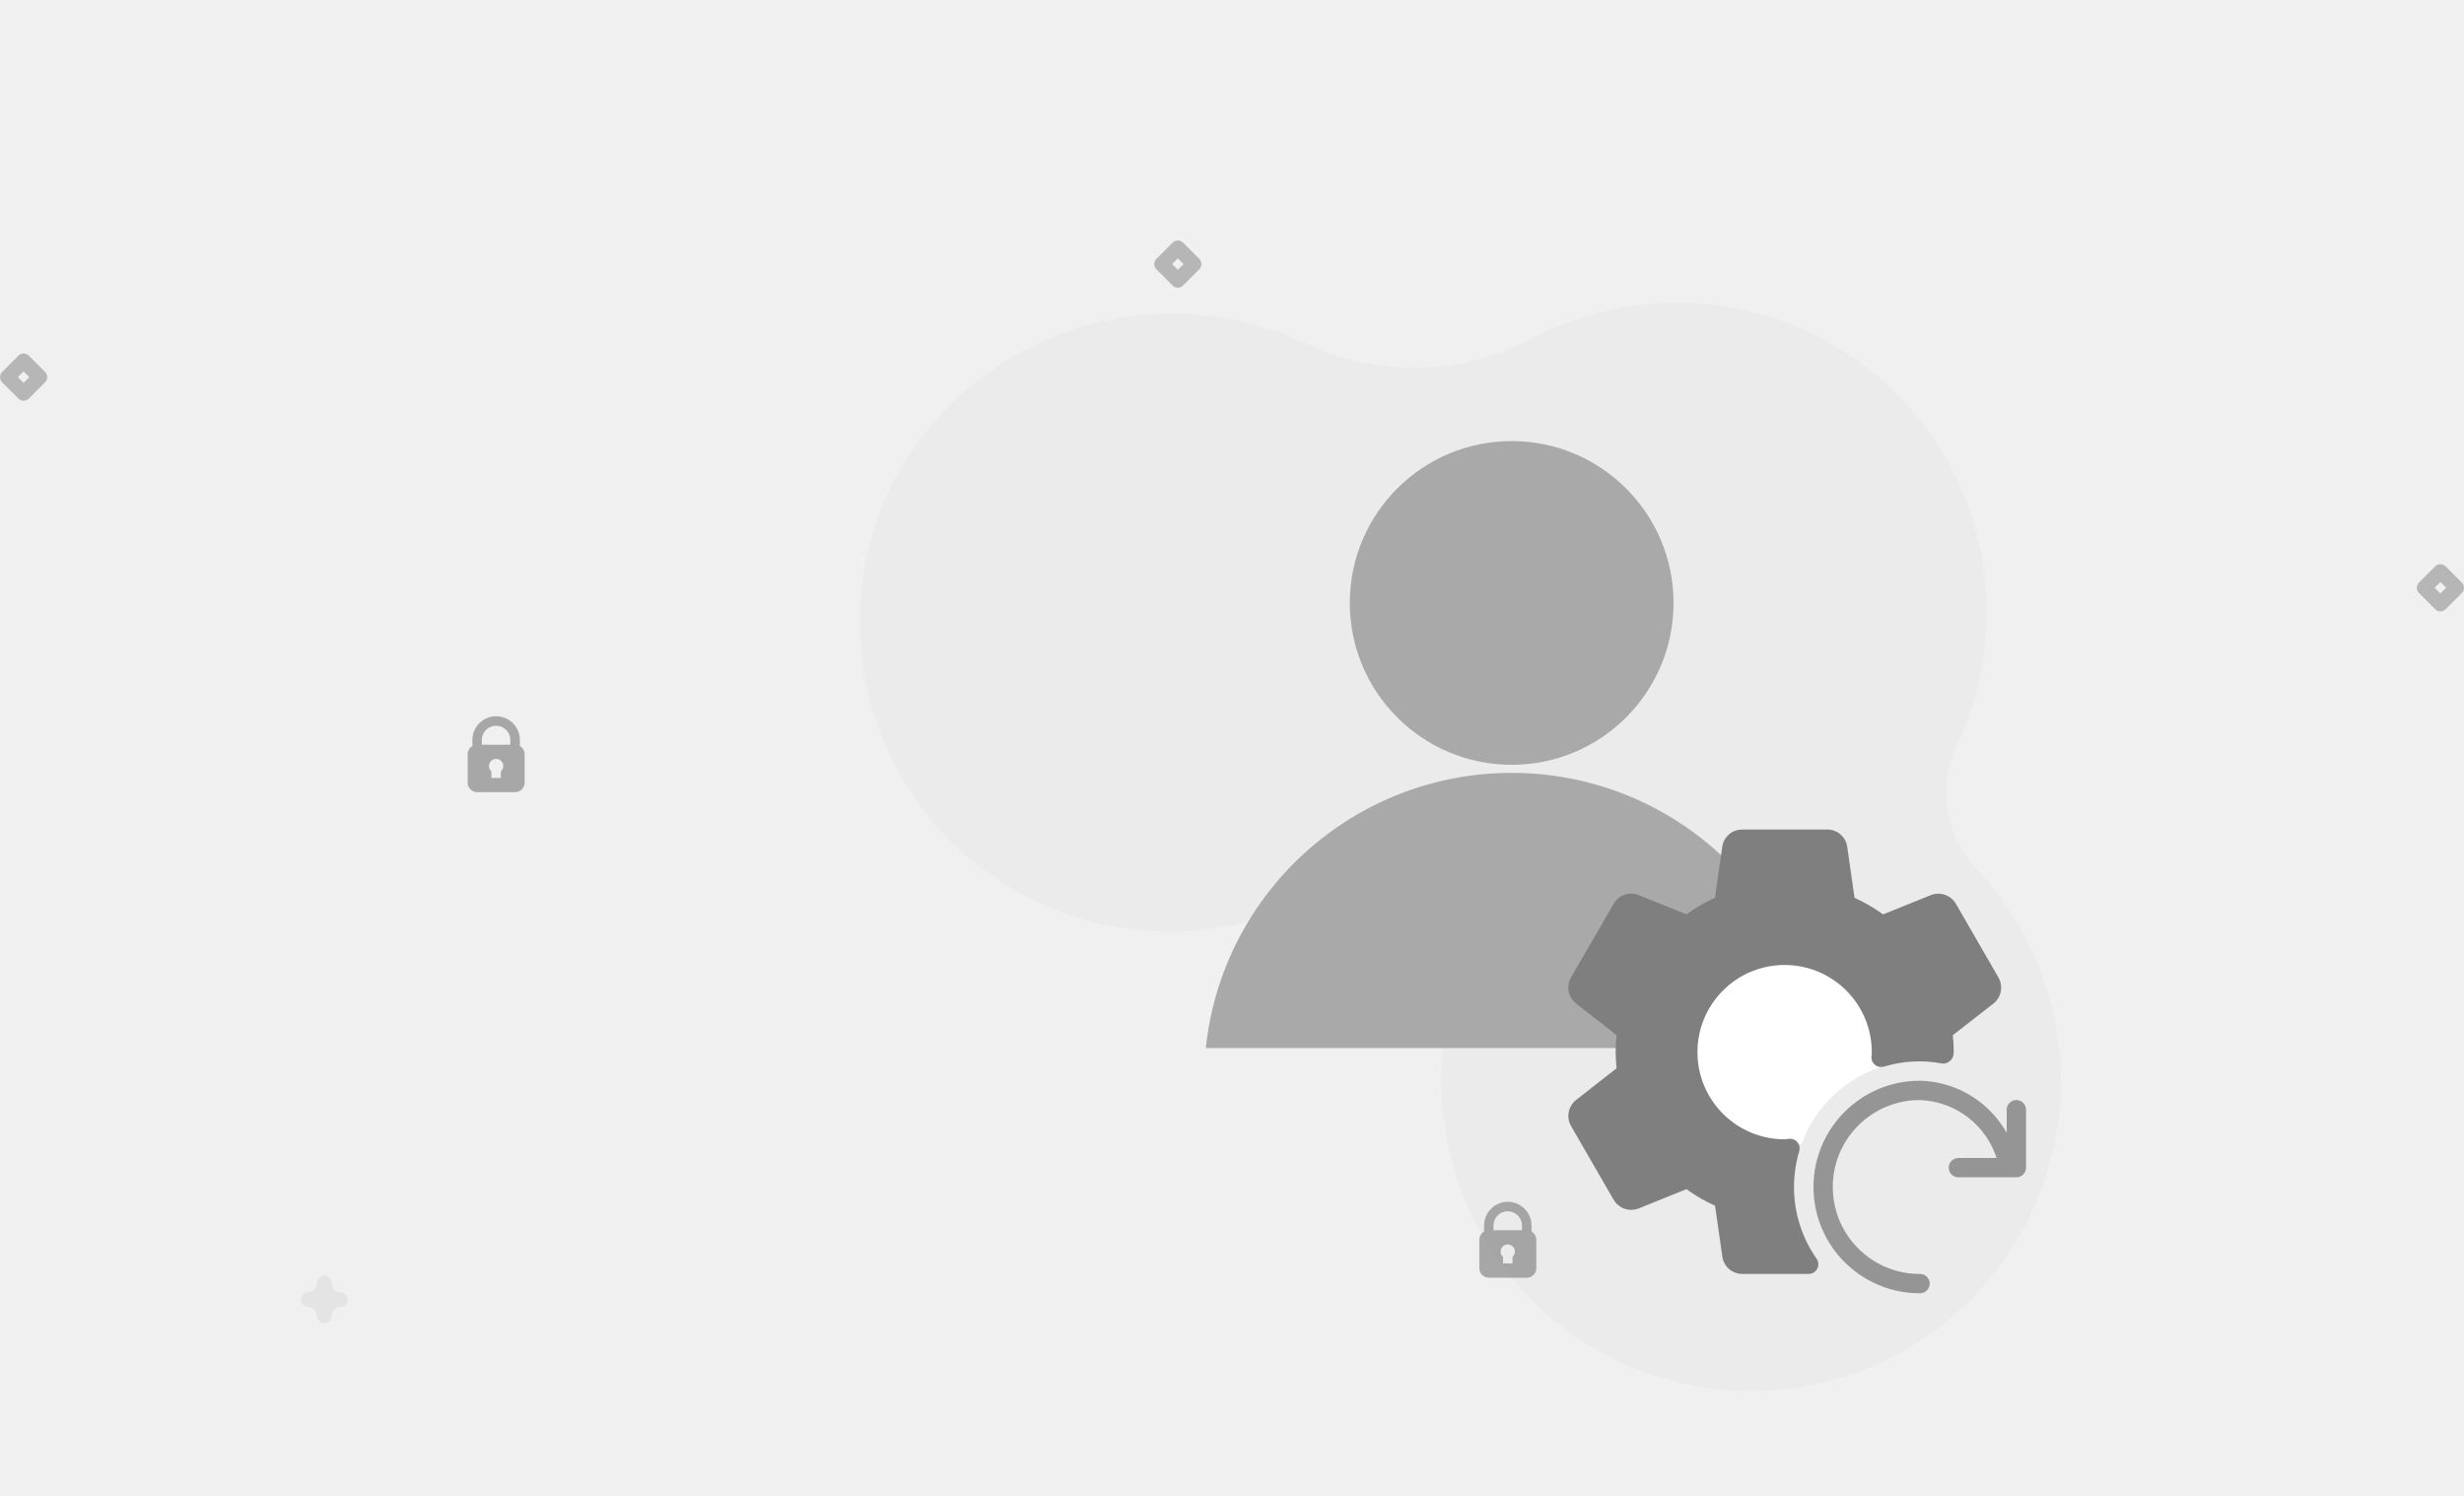
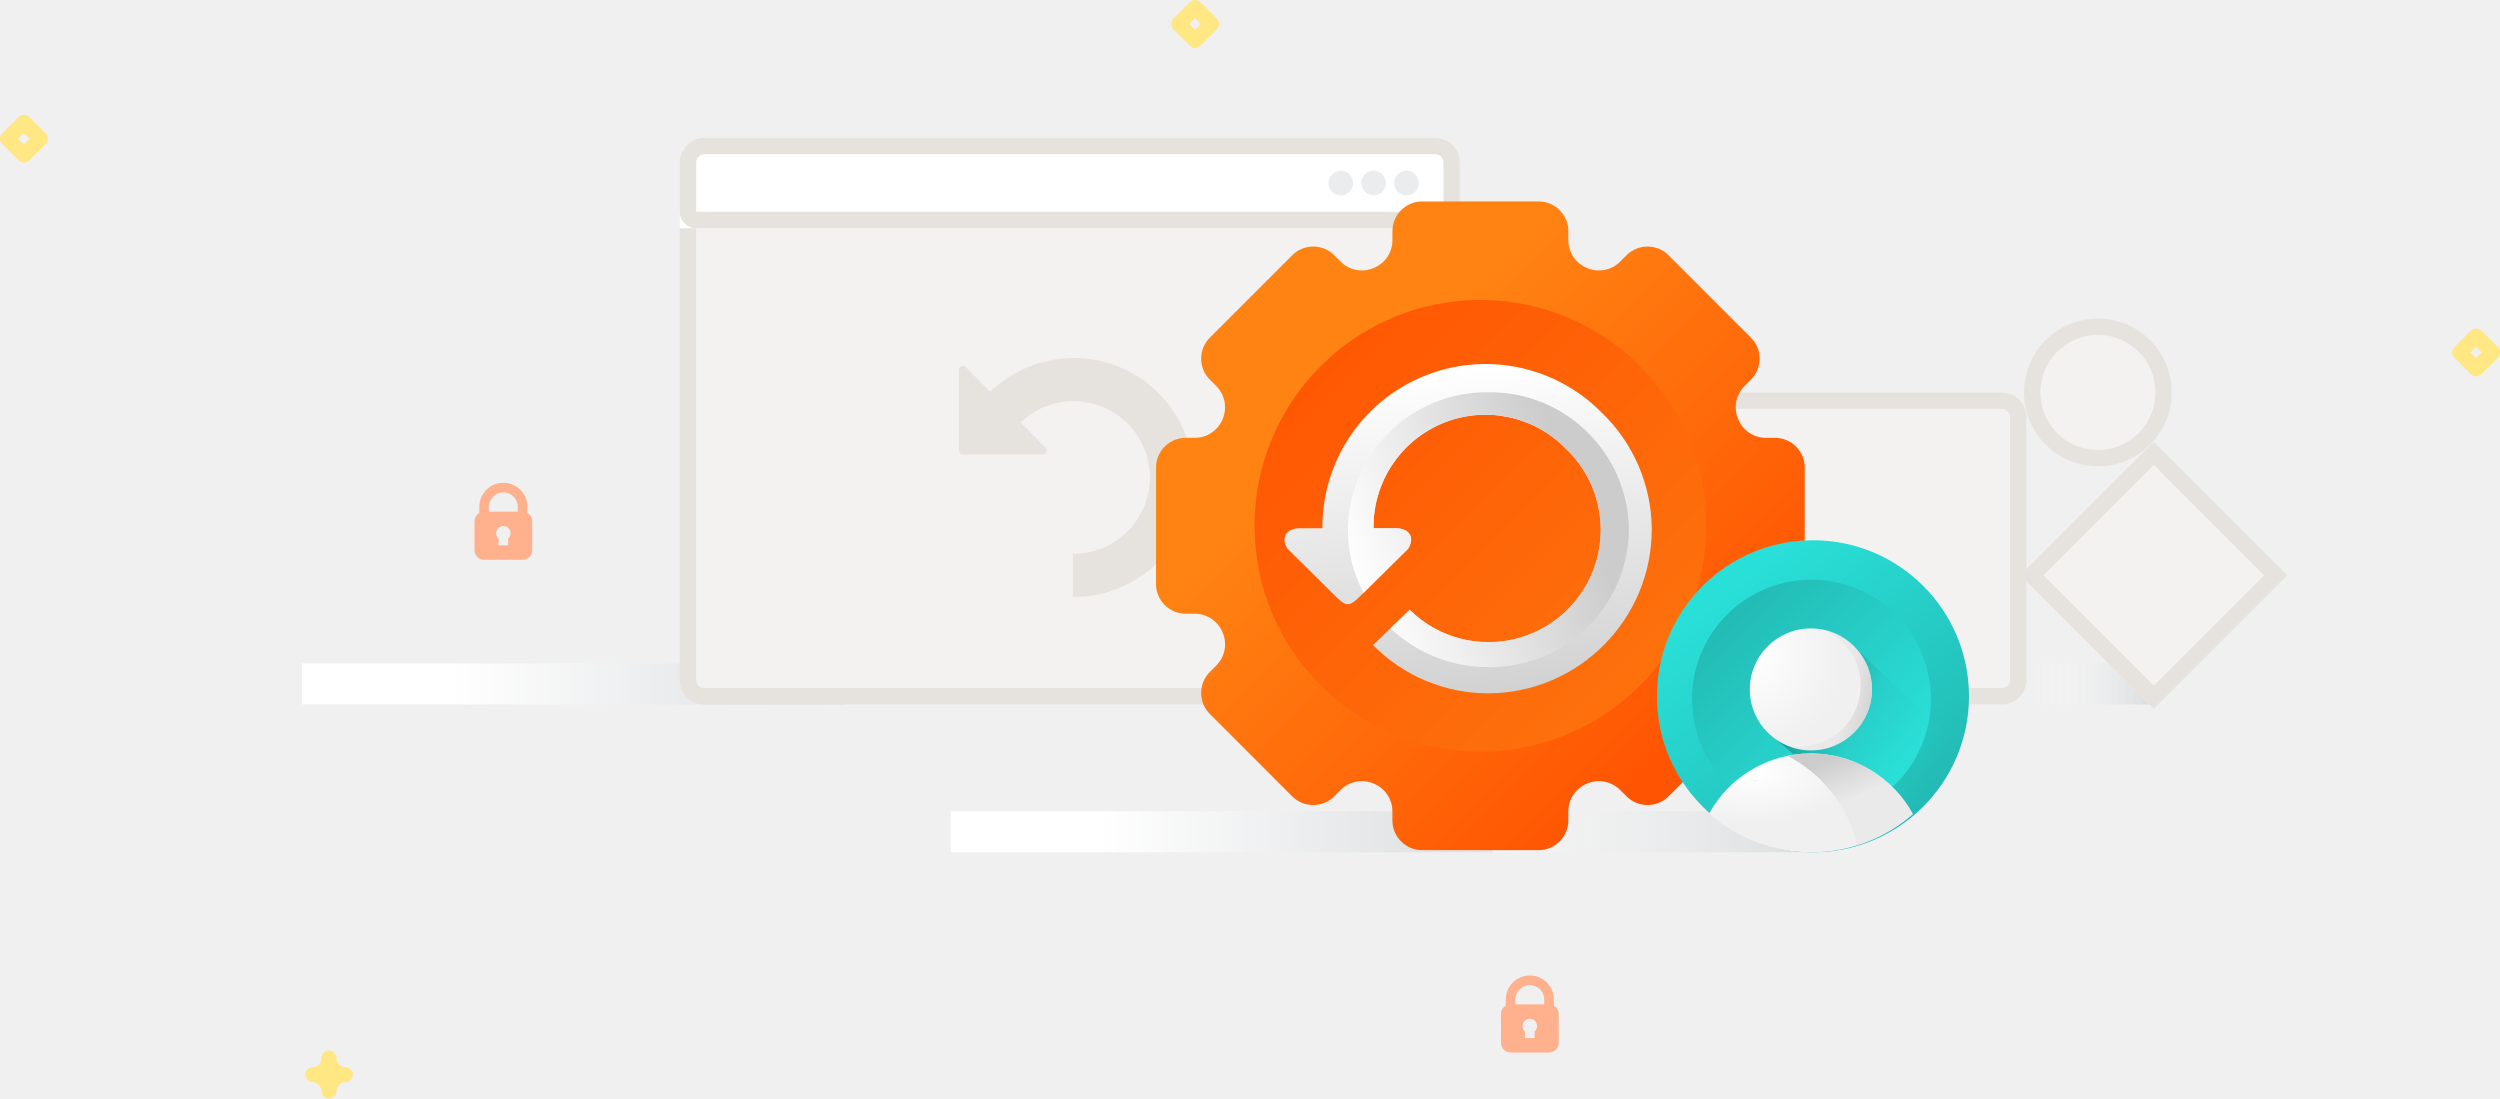
- <svg xmlns="http://www.w3.org/2000/svg" width="304.445" height="184.789" viewBox="0 0 304.445 184.789">
-   <g id="account-recovery-illustration" transform="translate(-141.222 -68.495)">
-     <path id="Path_81" d="M163.973,73.972A38.194,38.194,0,0,0,141.32,50.558a13.869,13.869,0,0,1-8.946-12.789V37.4A38.273,38.273,0,0,0,63.3,15.568a31.233,31.233,0,0,1-25,12.959q-.437,0-.875.009A39,39,0,0,0,0,66.285a38.284,38.284,0,0,0,74.235,13.67,7.834,7.834,0,0,1,9.5-4.79l.149.042a7.814,7.814,0,0,1,5.691,8.146,38.282,38.282,0,1,0,74.393-9.387Z" transform="translate(280.616 68.495) rotate(26)" fill="#dbdbdb" opacity="0.24" />
-     <path id="Path_95" d="M424.493,166.965a.914.914,0,0,1-.914-.914,1.1,1.1,0,0,0-1.1-1.1.915.915,0,0,1,0-1.829,1.1,1.1,0,0,0,1.1-1.1.915.915,0,1,1,1.829,0,1.1,1.1,0,0,0,1.1,1.1.915.915,0,0,1,0,1.829,1.1,1.1,0,0,0-1.1,1.1.914.914,0,0,1-.914.914Z" transform="translate(-243.207 65.047)" fill="#e4e4e4" />
-     <path id="Path_96" d="M68.794,419.851a.915.915,0,0,1-.645-.267l-2-2a.914.914,0,0,1,0-1.291l2-2a.914.914,0,0,1,1.291,0l2,2a.914.914,0,0,1,0,1.291l-2,2.008A.915.915,0,0,1,68.794,419.851Zm-.711-2.917.711.711.711-.711-.711-.708Z" transform="translate(75.344 -301.841)" fill="rgba(157,157,157,0.7)" />
-     <path id="Path_98" d="M141.064,46.254a.914.914,0,0,1-.645-.267l-2-2.005a.914.914,0,0,1,0-1.291l2-2a.914.914,0,0,1,1.291,0l2,2a.914.914,0,0,1,0,1.291l-2,2a.909.909,0,0,1-.645.267Zm-.711-2.917.711.711.711-.711-.711-.711Z" transform="translate(301.688 97.79)" fill="rgba(157,157,157,0.7)" />
-     <path id="Path_98-2" data-name="Path_98" d="M141.064,46.254a.914.914,0,0,1-.645-.267l-2-2.005a.914.914,0,0,1,0-1.291l2-2a.914.914,0,0,1,1.291,0l2,2a.914.914,0,0,1,0,1.291l-2,2a.909.909,0,0,1-.645.267Zm-.711-2.917.711.711.711-.711-.711-.711Z" transform="translate(145.688 57.79)" fill="rgba(157,157,157,0.7)" />
-     <path id="padlock" d="M70.9,3.681V2.932a2.932,2.932,0,1,0-5.864,0v.749a1.169,1.169,0,0,0-.586,1.01V8.209a1.174,1.174,0,0,0,1.173,1.173h4.691a1.174,1.174,0,0,0,1.173-1.173V4.691a1.169,1.169,0,0,0-.586-1.01ZM67.963,1.173a1.761,1.761,0,0,1,1.759,1.759v.586H66.2V2.932a1.761,1.761,0,0,1,1.759-1.759Zm.586,5.635v.815H67.377V6.808a.88.88,0,1,1,1.173,0Z" transform="translate(259.555 217)" fill="#6b6b6b" opacity="0.55" />
-     <path id="padlock-2" data-name="padlock" d="M70.9,3.681V2.932a2.932,2.932,0,1,0-5.864,0v.749a1.169,1.169,0,0,0-.586,1.01V8.209a1.174,1.174,0,0,0,1.173,1.173h4.691a1.174,1.174,0,0,0,1.173-1.173V4.691a1.169,1.169,0,0,0-.586-1.01ZM67.963,1.173a1.761,1.761,0,0,1,1.759,1.759v.586H66.2V2.932a1.761,1.761,0,0,1,1.759-1.759Zm.586,5.635v.815H67.377V6.808a.88.88,0,1,1,1.173,0Z" transform="translate(134.555 157)" fill="#6b6b6b" opacity="0.55" />
-     <g id="Group_1088" data-name="Group 1088" transform="translate(1 -3)">
-       <path id="Union_4" data-name="Union 4" d="M-1436,75a37.908,37.908,0,0,1,12.283-24.165A37.914,37.914,0,0,1-1398.208,41a37.914,37.914,0,0,1,25.51,9.835A37.91,37.91,0,0,1-1360.416,75v0Zm17.793-55a20,20,0,0,1,20-20,20,20,0,0,1,20,20,20,20,0,0,1-20,20A20,20,0,0,1-1418.207,20Z" transform="translate(1725.208 126)" fill="#a9a9a9" />
+ <svg xmlns="http://www.w3.org/2000/svg" xmlns:xlink="http://www.w3.org/1999/xlink" width="304.445" height="133.802" viewBox="0 0 304.445 133.802">
+   <defs>
+     <linearGradient id="linear-gradient" x1="0.274" y1="0.5" x2="1" y2="0.5" gradientUnits="objectBoundingBox">
+       <stop offset="0" stop-color="#fff" />
+       <stop offset="1" stop-color="#dbdddf" />
+     </linearGradient>
+     <linearGradient id="linear-gradient-2" x1="0.274" y1="0.5" x2="1" y2="0.5" gradientUnits="objectBoundingBox">
+       <stop offset="0" stop-color="#fff" stop-opacity="0" />
+       <stop offset="1" stop-color="#dbdddf" />
+     </linearGradient>
+     <linearGradient id="linear-gradient-5" x1="0.308" y1="0.308" x2="0.828" y2="0.828" gradientUnits="objectBoundingBox">
+       <stop offset="0" stop-color="#ff8313" />
+       <stop offset="1" stop-color="#ff5402" />
+     </linearGradient>
+     <linearGradient id="linear-gradient-6" x1="0.821" y1="0.821" x2="0.126" y2="0.126" gradientUnits="objectBoundingBox">
+       <stop offset="0" stop-color="#fd700c" />
+       <stop offset="1" stop-color="#ff5703" />
+     </linearGradient>
+     <linearGradient id="linear-gradient-7" x1="0.5" x2="0.624" y2="1.122" gradientUnits="objectBoundingBox">
+       <stop offset="0" stop-color="#fff" />
+       <stop offset="1" stop-color="#ccc" />
+     </linearGradient>
+     <linearGradient id="linear-gradient-8" x1="0.951" y1="0.243" x2="0.154" y2="0.543" xlink:href="#linear-gradient-7" />
+     <linearGradient id="linear-gradient-9" x1="0.757" y1="0.959" x2="0.149" y2="0.196" gradientUnits="objectBoundingBox">
+       <stop offset="0" stop-color="#22b9b3" />
+       <stop offset="1" stop-color="#29e0d8" />
+     </linearGradient>
+     <linearGradient id="linear-gradient-10" x1="0.821" y1="0.821" x2="0.126" y2="0.126" gradientUnits="objectBoundingBox">
+       <stop offset="0" stop-color="#29e0d8" />
+       <stop offset="1" stop-color="#23bab4" />
+     </linearGradient>
+     <linearGradient id="linear-gradient-11" x1="0.084" y1="0.36" x2="0.818" y2="0.733" gradientUnits="objectBoundingBox">
+       <stop offset="0" stop-color="#0f8d87" />
+       <stop offset="0.472" stop-color="#2ac8c2" stop-opacity="0.49" />
+       <stop offset="1" stop-color="#29e0d8" stop-opacity="0" />
+     </linearGradient>
+     <radialGradient id="radial-gradient" cx="0.208" cy="0.202" r="0.5" gradientUnits="objectBoundingBox">
+       <stop offset="0" stop-color="#fff" />
+       <stop offset="1" stop-color="#f0f0f0" />
+     </radialGradient>
+     <radialGradient id="radial-gradient-2" cx="0" cy="0.233" r="0.764" gradientTransform="translate(0.106 0.025) rotate(27.054)" xlink:href="#radial-gradient" />
+     <linearGradient id="linear-gradient-12" x1="0.433" x2="0.678" y2="0.398" gradientUnits="objectBoundingBox">
+       <stop offset="0" stop-color="#ccc" />
+       <stop offset="1" stop-color="#ccc" stop-opacity="0.169" />
+     </linearGradient>
+     <linearGradient id="linear-gradient-13" x1="0.719" y1="0.4" x2="1.177" y2="0.537" gradientUnits="objectBoundingBox">
+       <stop offset="0" stop-color="#ccc" stop-opacity="0.188" />
+       <stop offset="1" stop-color="#ccc" />
+     </linearGradient>
+   </defs>
+   <g id="account-recovery-illustration" transform="translate(-141.222 -98.21)">
+     <path id="Path_95" d="M424.493,166.965a.914.914,0,0,1-.914-.914,1.1,1.1,0,0,0-1.1-1.1.915.915,0,0,1,0-1.829,1.1,1.1,0,0,0,1.1-1.1.915.915,0,1,1,1.829,0,1.1,1.1,0,0,0,1.1,1.1.915.915,0,0,1,0,1.829,1.1,1.1,0,0,0-1.1,1.1.914.914,0,0,1-.914.914Z" transform="translate(-243.207 65.047)" fill="#ffe783" />
+     <path id="Path_96" d="M68.794,419.851a.915.915,0,0,1-.645-.267l-2-2a.914.914,0,0,1,0-1.291l2-2a.914.914,0,0,1,1.291,0l2,2a.914.914,0,0,1,0,1.291l-2,2.008A.915.915,0,0,1,68.794,419.851Zm-.711-2.917.711.711.711-.711-.711-.708Z" transform="translate(75.344 -301.841)" fill="#ffe783" />
+     <path id="Path_98" d="M141.064,46.254a.914.914,0,0,1-.645-.267l-2-2.005a.914.914,0,0,1,0-1.291l2-2a.914.914,0,0,1,1.291,0l2,2a.914.914,0,0,1,0,1.291l-2,2a.909.909,0,0,1-.645.267Zm-.711-2.917.711.711.711-.711-.711-.711Z" transform="translate(301.688 97.79)" fill="#ffe783" />
+     <path id="Path_98-2" data-name="Path_98" d="M141.064,46.254a.914.914,0,0,1-.645-.267l-2-2.005a.914.914,0,0,1,0-1.291l2-2a.914.914,0,0,1,1.291,0l2,2a.914.914,0,0,1,0,1.291l-2,2a.909.909,0,0,1-.645.267Zm-.711-2.917.711.711.711-.711-.711-.711Z" transform="translate(145.688 57.79)" fill="#ffe783" />
+     <path id="padlock" d="M70.9,3.681V2.932a2.932,2.932,0,1,0-5.864,0v.749a1.169,1.169,0,0,0-.586,1.01V8.209a1.174,1.174,0,0,0,1.173,1.173h4.691a1.174,1.174,0,0,0,1.173-1.173V4.691a1.169,1.169,0,0,0-.586-1.01ZM67.963,1.173a1.761,1.761,0,0,1,1.759,1.759v.586H66.2V2.932a1.761,1.761,0,0,1,1.759-1.759Zm.586,5.635v.815H67.377V6.808a.88.88,0,1,1,1.173,0Z" transform="translate(259.555 217)" fill="#ffb18d" />
+     <path id="padlock-2" data-name="padlock" d="M70.9,3.681V2.932a2.932,2.932,0,1,0-5.864,0v.749a1.169,1.169,0,0,0-.586,1.01V8.209a1.174,1.174,0,0,0,1.173,1.173h4.691a1.174,1.174,0,0,0,1.173-1.173V4.691a1.169,1.169,0,0,0-.586-1.01ZM67.963,1.173a1.761,1.761,0,0,1,1.759,1.759v.586H66.2V2.932a1.761,1.761,0,0,1,1.759-1.759Zm.586,5.635v.815H67.377V6.808a.88.88,0,1,1,1.173,0Z" transform="translate(134.555 157)" fill="#ffb18d" />
+     <rect id="Rectangle_446" data-name="Rectangle 446" width="66" height="5" transform="translate(257 197)" fill="url(#linear-gradient)" />
+     <rect id="Rectangle_447" data-name="Rectangle 447" width="66" height="5" transform="translate(295 197)" fill="url(#linear-gradient-2)" />
+     <rect id="Rectangle_454" data-name="Rectangle 454" width="20" height="5" transform="translate(383 179)" fill="url(#linear-gradient-2)" />
+     <g id="Group_1135" data-name="Group 1135" transform="translate(-56 -7)">
+       <rect id="Rectangle_448" data-name="Rectangle 448" width="66" height="5" transform="translate(234 186)" fill="url(#linear-gradient)" />
+       <g id="Path_2110" data-name="Path 2110" transform="translate(280 122)" fill="#f4f2f1">
+         <path d="M 92 68 L 3 68 C 1.897 68 1 67.103 1 66 L 1 3 C 1 1.897 1.897 1 3 1 L 92 1 C 93.103 1 94 1.897 94 3 L 94 66 C 94 67.103 93.103 68 92 68 Z" stroke="none" />
+         <path d="M 3 2 C 2.449 2 2 2.449 2 3 L 2 66 C 2 66.551 2.449 67 3 67 L 92 67 C 92.551 67 93 66.551 93 66 L 93 3 C 93 2.449 92.551 2 92 2 L 3 2 M 3 0 L 92 0 C 93.657 0 95 1.343 95 3 L 95 66 C 95 67.657 93.657 69 92 69 L 3 69 C 1.343 69 0 67.657 0 66 L 0 3 C 0 1.343 1.343 0 3 0 Z" stroke="none" fill="#e6e3df" />
+       </g>
+       <g id="Rectangle_376" data-name="Rectangle 376" transform="translate(280 122)" fill="#fff" stroke="#e6e3df" stroke-width="2">
+         <path d="M3,0H92a3,3,0,0,1,3,3v8a0,0,0,0,1,0,0H0a0,0,0,0,1,0,0V3A3,3,0,0,1,3,0Z" stroke="none" />
+         <path d="M3,1H92a2,2,0,0,1,2,2V9a1,1,0,0,1-1,1H2A1,1,0,0,1,1,9V3A2,2,0,0,1,3,1Z" fill="none" />
+       </g>
+       <circle id="Ellipse_110" data-name="Ellipse 110" cx="1.5" cy="1.5" r="1.5" transform="translate(367 126)" fill="#eaecee" />
+       <circle id="Ellipse_111" data-name="Ellipse 111" cx="1.5" cy="1.5" r="1.5" transform="translate(363 126)" fill="#eaecee" />
+       <circle id="Ellipse_112" data-name="Ellipse 112" cx="1.5" cy="1.5" r="1.5" transform="translate(359 126)" fill="#eaecee" />
+       <g id="Rectangle_452" data-name="Rectangle 452" transform="translate(406 153)" fill="#f4f2f1" stroke="#e6e3df" stroke-width="2">
+         <rect width="38" height="38" rx="3" stroke="none" />
+         <rect x="1" y="1" width="36" height="36" rx="2" fill="none" />
+       </g>
+       <g id="Rectangle_453" data-name="Rectangle 453" transform="translate(443.237 175.264) rotate(-45)" fill="#f4f2f1" stroke="#e6e3df" stroke-width="2">
+         <rect width="23" height="23" rx="1" stroke="none" />
+         <rect x="1" y="1" width="21" height="21" fill="none" />
+       </g>
+       <g id="Ellipse_191" data-name="Ellipse 191" transform="translate(443.7 144)" fill="#f4f2f1" stroke="#e6e3df" stroke-width="2">
+         <circle cx="9" cy="9" r="9" stroke="none" />
+         <circle cx="9" cy="9" r="8" fill="none" />
+       </g>
+       <g id="recovery-arrow" transform="translate(313.737 148.805)">
+         <g id="c187_arrow" transform="translate(0.246 0)">
+           <path id="_x3C_Group_x3E__5_" d="M14.327,0H14.27a.206.206,0,0,0-.065,0A14.621,14.621,0,0,0,4.074,4.118L1.1,1.1a.5.5,0,0,0-.853.353v9.809a.5.5,0,0,0,.5.5h9.713a.5.5,0,0,0,.249-.931L7.766,7.853a9.295,9.295,0,1,1,6.365,15.988l.012,5.25h.072A14.544,14.544,0,0,0,14.327,0Z" transform="translate(-0.246 0)" fill="#e6e3df" />
+         </g>
+       </g>
    </g>
-     <g id="Group_1089" data-name="Group 1089" transform="translate(-516 2)">
-       <path id="Subtraction_4" data-name="Subtraction 4" d="M-10535-4032a11.925,11.925,0,0,1-8.486-3.514A11.918,11.918,0,0,1-10547-4044a11.923,11.923,0,0,1,3.515-8.486A11.923,11.923,0,0,1-10535-4056a11.918,11.918,0,0,1,8.485,3.515A11.926,11.926,0,0,1-10523-4044a12.085,12.085,0,0,1-.221,2.3,15.585,15.585,0,0,0-9.972,9.564A12.117,12.117,0,0,1-10535-4032Z" transform="translate(11413 4240)" fill="#fff" />
-       <g id="reset" transform="translate(847.664 169)">
-         <g id="Group_1089-2" data-name="Group 1089" transform="translate(33.627 31.038)">
-           <path id="Path_1968" data-name="Path 1968" d="M287.13,303.6a13.131,13.131,0,1,1,0-26.263,12.625,12.625,0,0,1,11.9,9.261,1.195,1.195,0,0,1-2.318.578h0a10.338,10.338,0,0,0-9.584-7.451,10.744,10.744,0,1,0,0,21.488,1.194,1.194,0,1,1,0,2.387Z" transform="translate(-273.999 -277.335)" fill="#959595" />
-           <path id="Path_1969" data-name="Path 1969" d="M431.687,308.217h-7.163a1.194,1.194,0,0,1,0-2.388h5.969v-5.969a1.194,1.194,0,0,1,2.388,0v7.163A1.194,1.194,0,0,1,431.687,308.217Z" transform="translate(-406.618 -296.28)" fill="#959595" />
-         </g>
-         <path id="Path_1970" data-name="Path 1970" d="M51.245,9.211a2.526,2.526,0,0,0-3.1-1.115l-5.919,2.387a20.371,20.371,0,0,0-3.529-2.048L37.8,2.148A2.481,2.481,0,0,0,35.329,0H24.824a2.476,2.476,0,0,0-2.469,2.127l-.9,6.3a21.148,21.148,0,0,0-3.524,2.051L12,8.089a2.476,2.476,0,0,0-3.068,1.1L3.676,18.262a2.5,2.5,0,0,0,.614,3.226L9.3,25.408a18.013,18.013,0,0,0,0,4.092L4.284,33.425a2.521,2.521,0,0,0-.609,3.216l5.238,9.073a2.524,2.524,0,0,0,3.1,1.11l5.919-2.387a20.448,20.448,0,0,0,3.531,2.046l.9,6.279a2.481,2.481,0,0,0,2.471,2.149h8.2a1.194,1.194,0,0,0,.979-1.877,15.419,15.419,0,0,1-2.793-8.867,15.614,15.614,0,0,1,.647-4.424,1.194,1.194,0,0,0-.208-1.077,1.136,1.136,0,0,0-1-.451c-.134,0-.26.024-.583.062A10.77,10.77,0,1,1,40.83,27.482q0,.11,0,.22c-.019.127-.036.256-.043.387A1.194,1.194,0,0,0,42.318,29.3a14.989,14.989,0,0,1,7.206-.387,1.246,1.246,0,0,0,.941-.289,1.349,1.349,0,0,0,.478-.9c0-.038.014-.239.014-.265a19.23,19.23,0,0,0-.115-2.046l5.028-3.918a2.516,2.516,0,0,0,.609-3.216Z" transform="translate(0)" fill="#7f7f7f" />
+     <g id="google_2_" data-name="google (2)" transform="translate(265.334 122.74)">
+       <path id="Path_2115" data-name="Path 2115" d="M95.666,46.588V32.412a3.623,3.623,0,0,0-3.623-3.623H90.924a3.641,3.641,0,0,1-3.359-2.265l-.019-.045a3.643,3.643,0,0,1,.772-3.981l.791-.791a3.623,3.623,0,0,0,0-5.124L79.085,6.557a3.623,3.623,0,0,0-5.124,0l-.791.791a3.643,3.643,0,0,1-3.981.772L69.143,8.1a3.641,3.641,0,0,1-2.265-3.359V3.624A3.624,3.624,0,0,0,63.254,0H49.078a3.623,3.623,0,0,0-3.623,3.623V4.742A3.641,3.641,0,0,1,43.189,8.1l-.045.019a3.643,3.643,0,0,1-3.981-.772l-.791-.791a3.623,3.623,0,0,0-5.124,0L23.223,16.581a3.623,3.623,0,0,0,0,5.124l.791.791a3.643,3.643,0,0,1,.772,3.981l-.019.045a3.641,3.641,0,0,1-3.359,2.265H20.289a3.623,3.623,0,0,0-3.623,3.623V46.588a3.623,3.623,0,0,0,3.623,3.623h1.119a3.641,3.641,0,0,1,3.359,2.265l.019.045a3.643,3.643,0,0,1-.772,3.981l-.791.791a3.623,3.623,0,0,0,0,5.124L33.247,72.443a3.623,3.623,0,0,0,5.124,0l.791-.791a3.643,3.643,0,0,1,3.981-.772l.045.019a3.641,3.641,0,0,1,2.265,3.359v1.119A3.623,3.623,0,0,0,49.078,79H63.254a3.623,3.623,0,0,0,3.623-3.623V74.257A3.641,3.641,0,0,1,69.142,70.9l.045-.019a3.643,3.643,0,0,1,3.981.772l.791.791a3.623,3.623,0,0,0,5.124,0L89.109,62.419a3.623,3.623,0,0,0,0-5.124l-.791-.791a3.643,3.643,0,0,1-.772-3.981l.019-.045a3.641,3.641,0,0,1,3.359-2.265h1.119a3.623,3.623,0,0,0,3.624-3.623Z" transform="translate(0 0)" fill="url(#linear-gradient-5)" />
+       <circle id="Ellipse_168" data-name="Ellipse 168" cx="27.5" cy="27.5" r="27.5" transform="translate(28.666 12)" fill="url(#linear-gradient-6)" />
+       <g id="Group_1250" data-name="Group 1250" transform="translate(32.312 19.8)">
+         <path id="Path_2177" data-name="Path 2177" d="M1.88,33.392H4.614A19.867,19.867,0,0,1,38.576,19.26a19.844,19.844,0,0,1,6.148,14.133h.006l0,.057,0,.069h-.006A20.006,20.006,0,0,1,24.849,53.5a19.751,19.751,0,0,1-14.068-5.875l4.46-4.3a13.669,13.669,0,1,0,18.875-19.77,13.639,13.639,0,0,0-23.274,9.816v.022h2.7c1.675,0,2.358,1.121,1.521,2.486L9.234,41.647c-1.334,1.334-1.72,1.322-3.045,0L.357,35.879C-.48,34.511.2,33.392,1.88,33.392Z" transform="translate(0 -13.394)" fill="url(#linear-gradient-7)" />
+         <path id="Intersection_11" data-name="Intersection 11" d="M0,16.738A16.927,16.927,0,0,1,17.109,0,17.251,17.251,0,0,1,29.03,4.732L26.7,6.98A13.669,13.669,0,1,0,7.823,26.75,13.638,13.638,0,0,0,31.1,16.935v-.022H28.4c-1.675,0-2.358-1.121-1.521-2.486L32.311,9.05a16.376,16.376,0,0,1,1.908,7.688A16.927,16.927,0,0,1,17.109,33.475,16.927,16.927,0,0,1,0,16.738Z" transform="translate(41.94 36.913) rotate(180)" fill="url(#linear-gradient-8)" />
      </g>
+     </g>
+     <g id="Group_1251" data-name="Group 1251" transform="translate(-1241 -1532.645)">
+       <circle id="Ellipse_177" data-name="Ellipse 177" cx="19" cy="19" r="19" transform="translate(1584 1696.645)" fill="url(#linear-gradient-9)" />
+       <circle id="Ellipse_181" data-name="Ellipse 181" cx="14.547" cy="14.547" r="14.547" transform="translate(1588.272 1701.45)" fill="url(#linear-gradient-10)" />
+       <path id="Intersection_8" data-name="Intersection 8" d="M0,10.411,10.524,0C16.9,6.126,21.2,10.136,23.3,12.069a18.859,18.859,0,0,1-8.95,10.787Z" transform="translate(1597.411 1709.522)" fill="url(#linear-gradient-11)" />
+       <path id="Intersection_5" data-name="Intersection 5" d="M0,7.323q.238-.432.507-.849a14.154,14.154,0,0,1,23.81.045q.273.426.514.868a18.734,18.734,0,0,1-12.379,4.65A18.733,18.733,0,0,1,0,7.323Z" transform="translate(1590.352 1722.609)" fill="url(#radial-gradient)" />
+       <ellipse id="Ellipse_180" data-name="Ellipse 180" cx="7.442" cy="7.428" rx="7.442" ry="7.428" transform="translate(1595.308 1707.381)" fill="url(#radial-gradient-2)" />
+       <path id="Subtraction_21" data-name="Subtraction 21" d="M8.493,11.191h0A16.528,16.528,0,0,0,0,.287,14.251,14.251,0,0,1,7.608.819a14.084,14.084,0,0,1,4.068,2.267,14.165,14.165,0,0,1,3.094,3.432c.181.282.354.574.514.868a18.664,18.664,0,0,1-6.789,3.8Z" transform="translate(1599.899 1722.609)" fill="url(#linear-gradient-12)" />
+       <path id="Subtraction_22" data-name="Subtraction 22" d="M3.042,14.673A7.4,7.4,0,0,1,0,14.026,7.449,7.449,0,0,0,9.09,6.78,7.442,7.442,0,0,0,4.693,0,7.428,7.428,0,0,1,3.042,14.673Z" transform="translate(1599.708 1707.565)" fill="url(#linear-gradient-13)" />
    </g>
  </g>
</svg>
